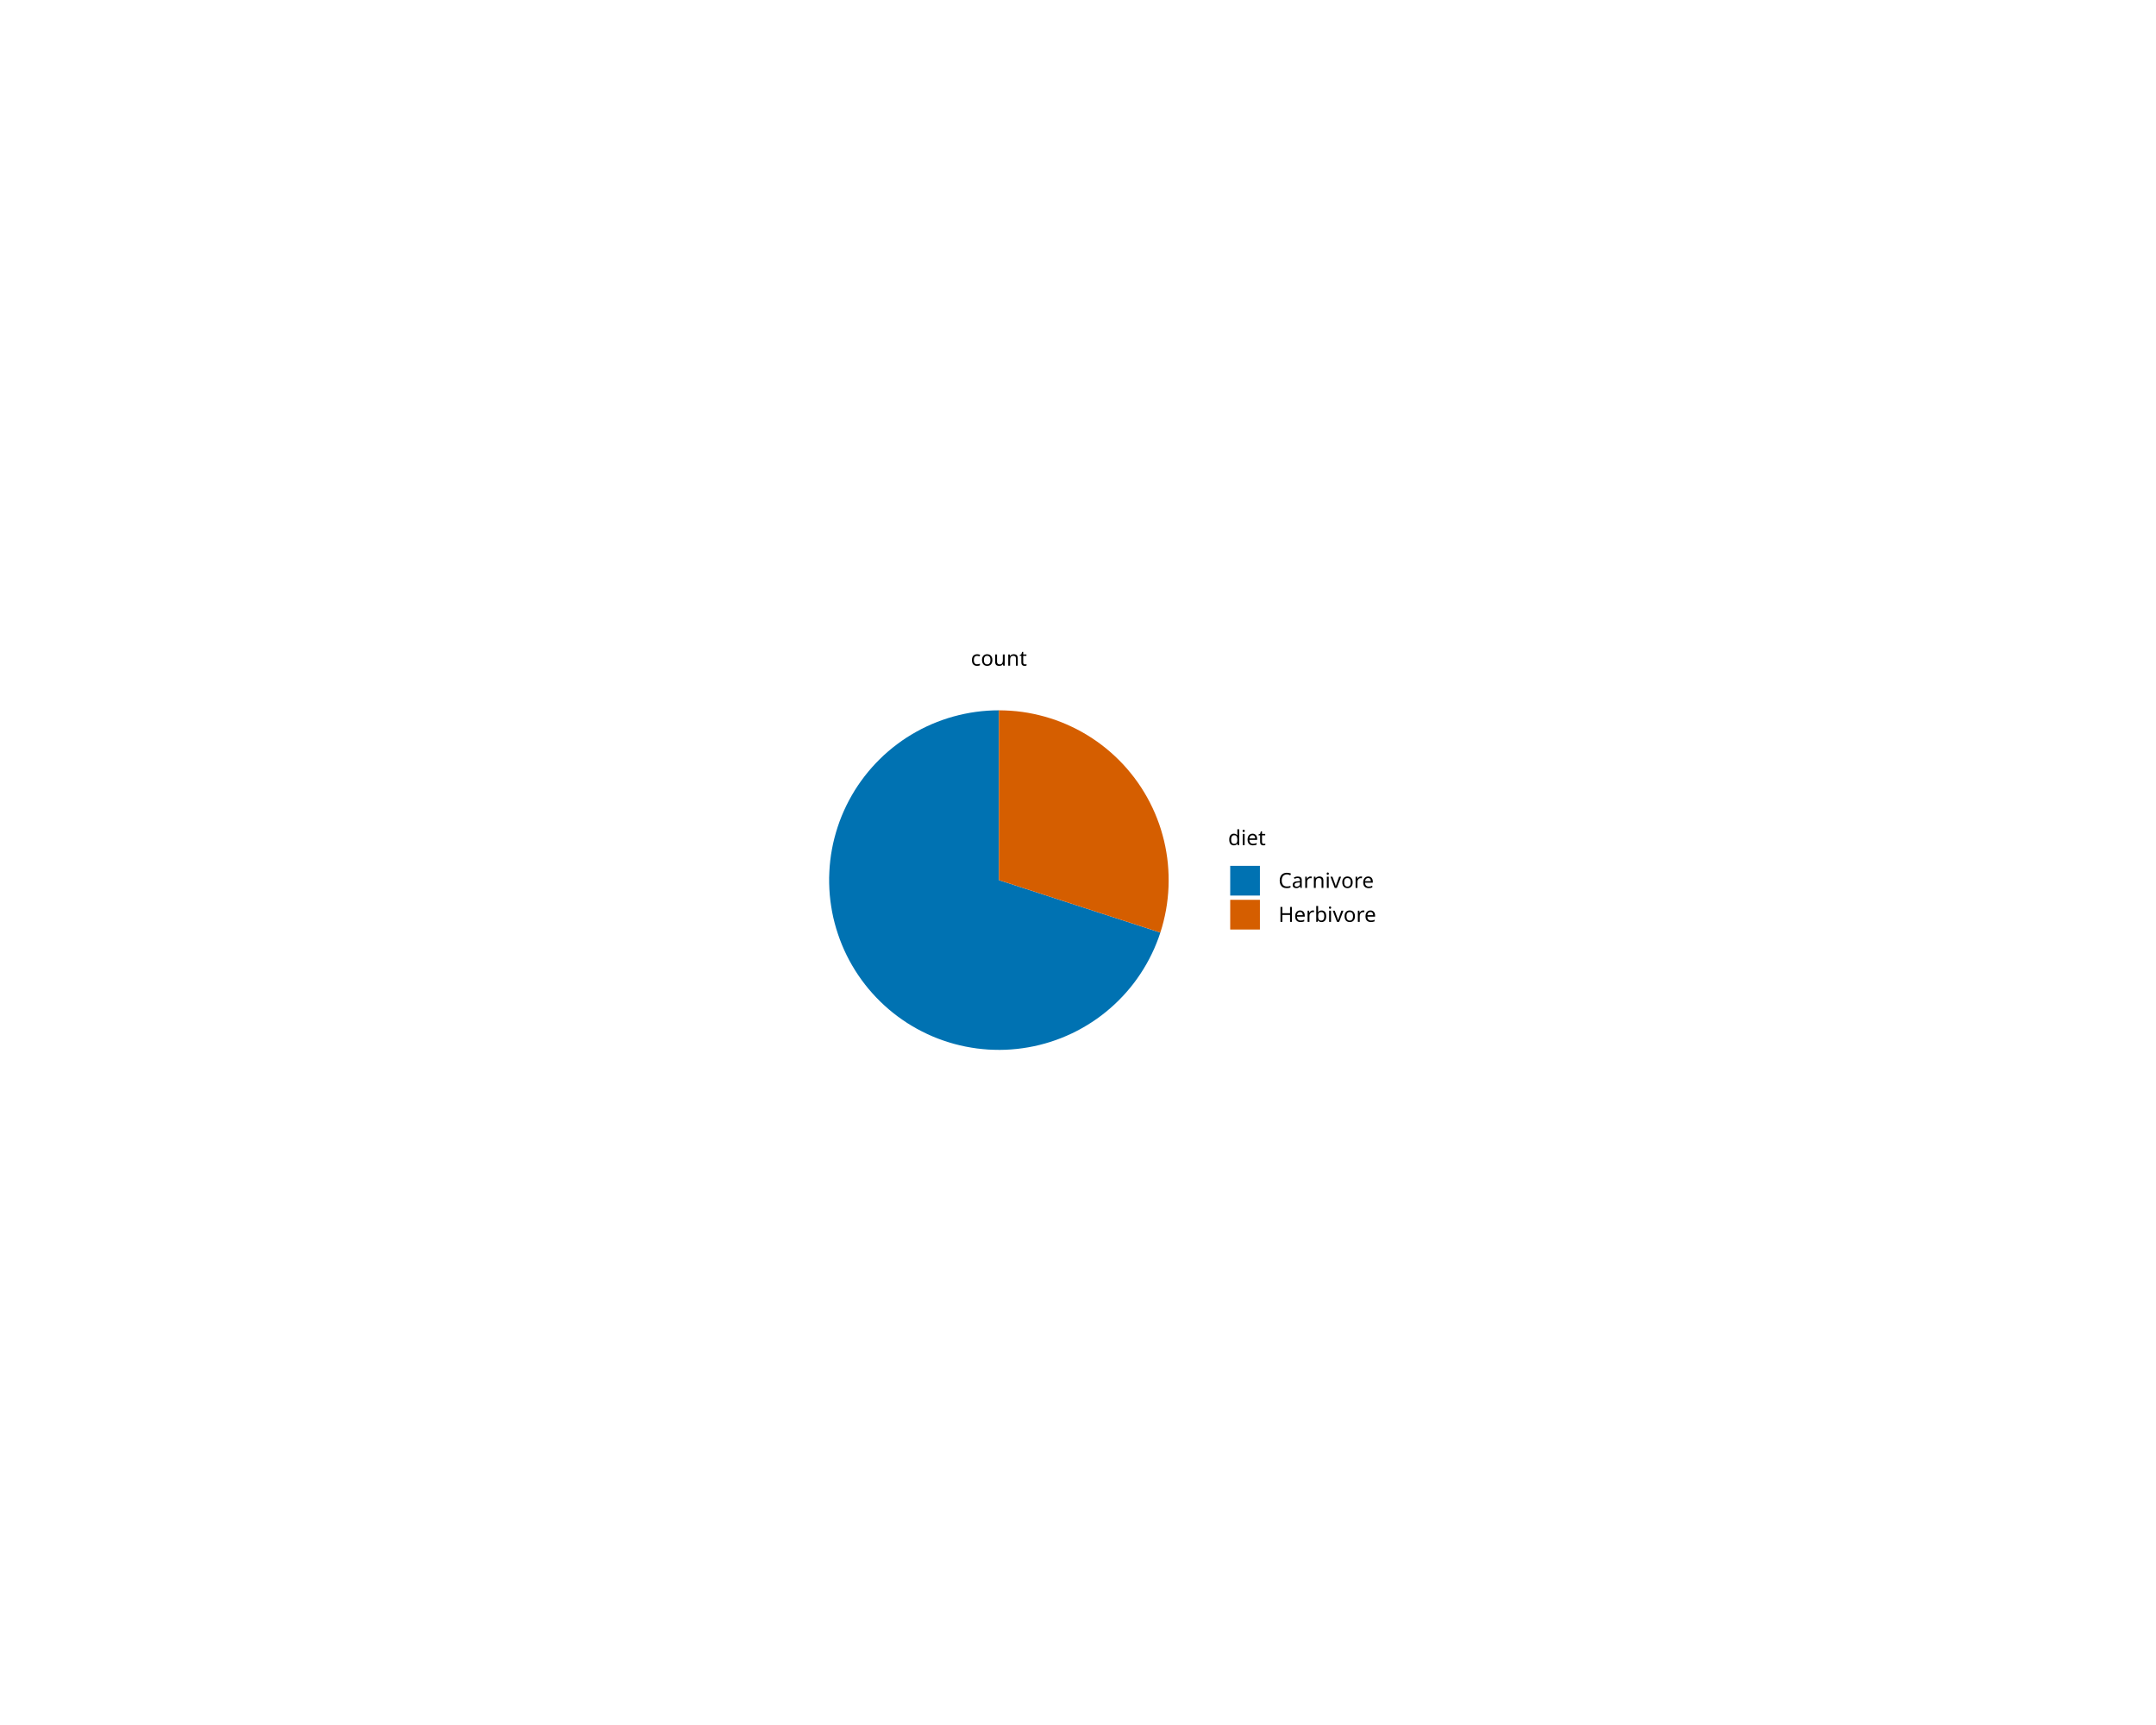
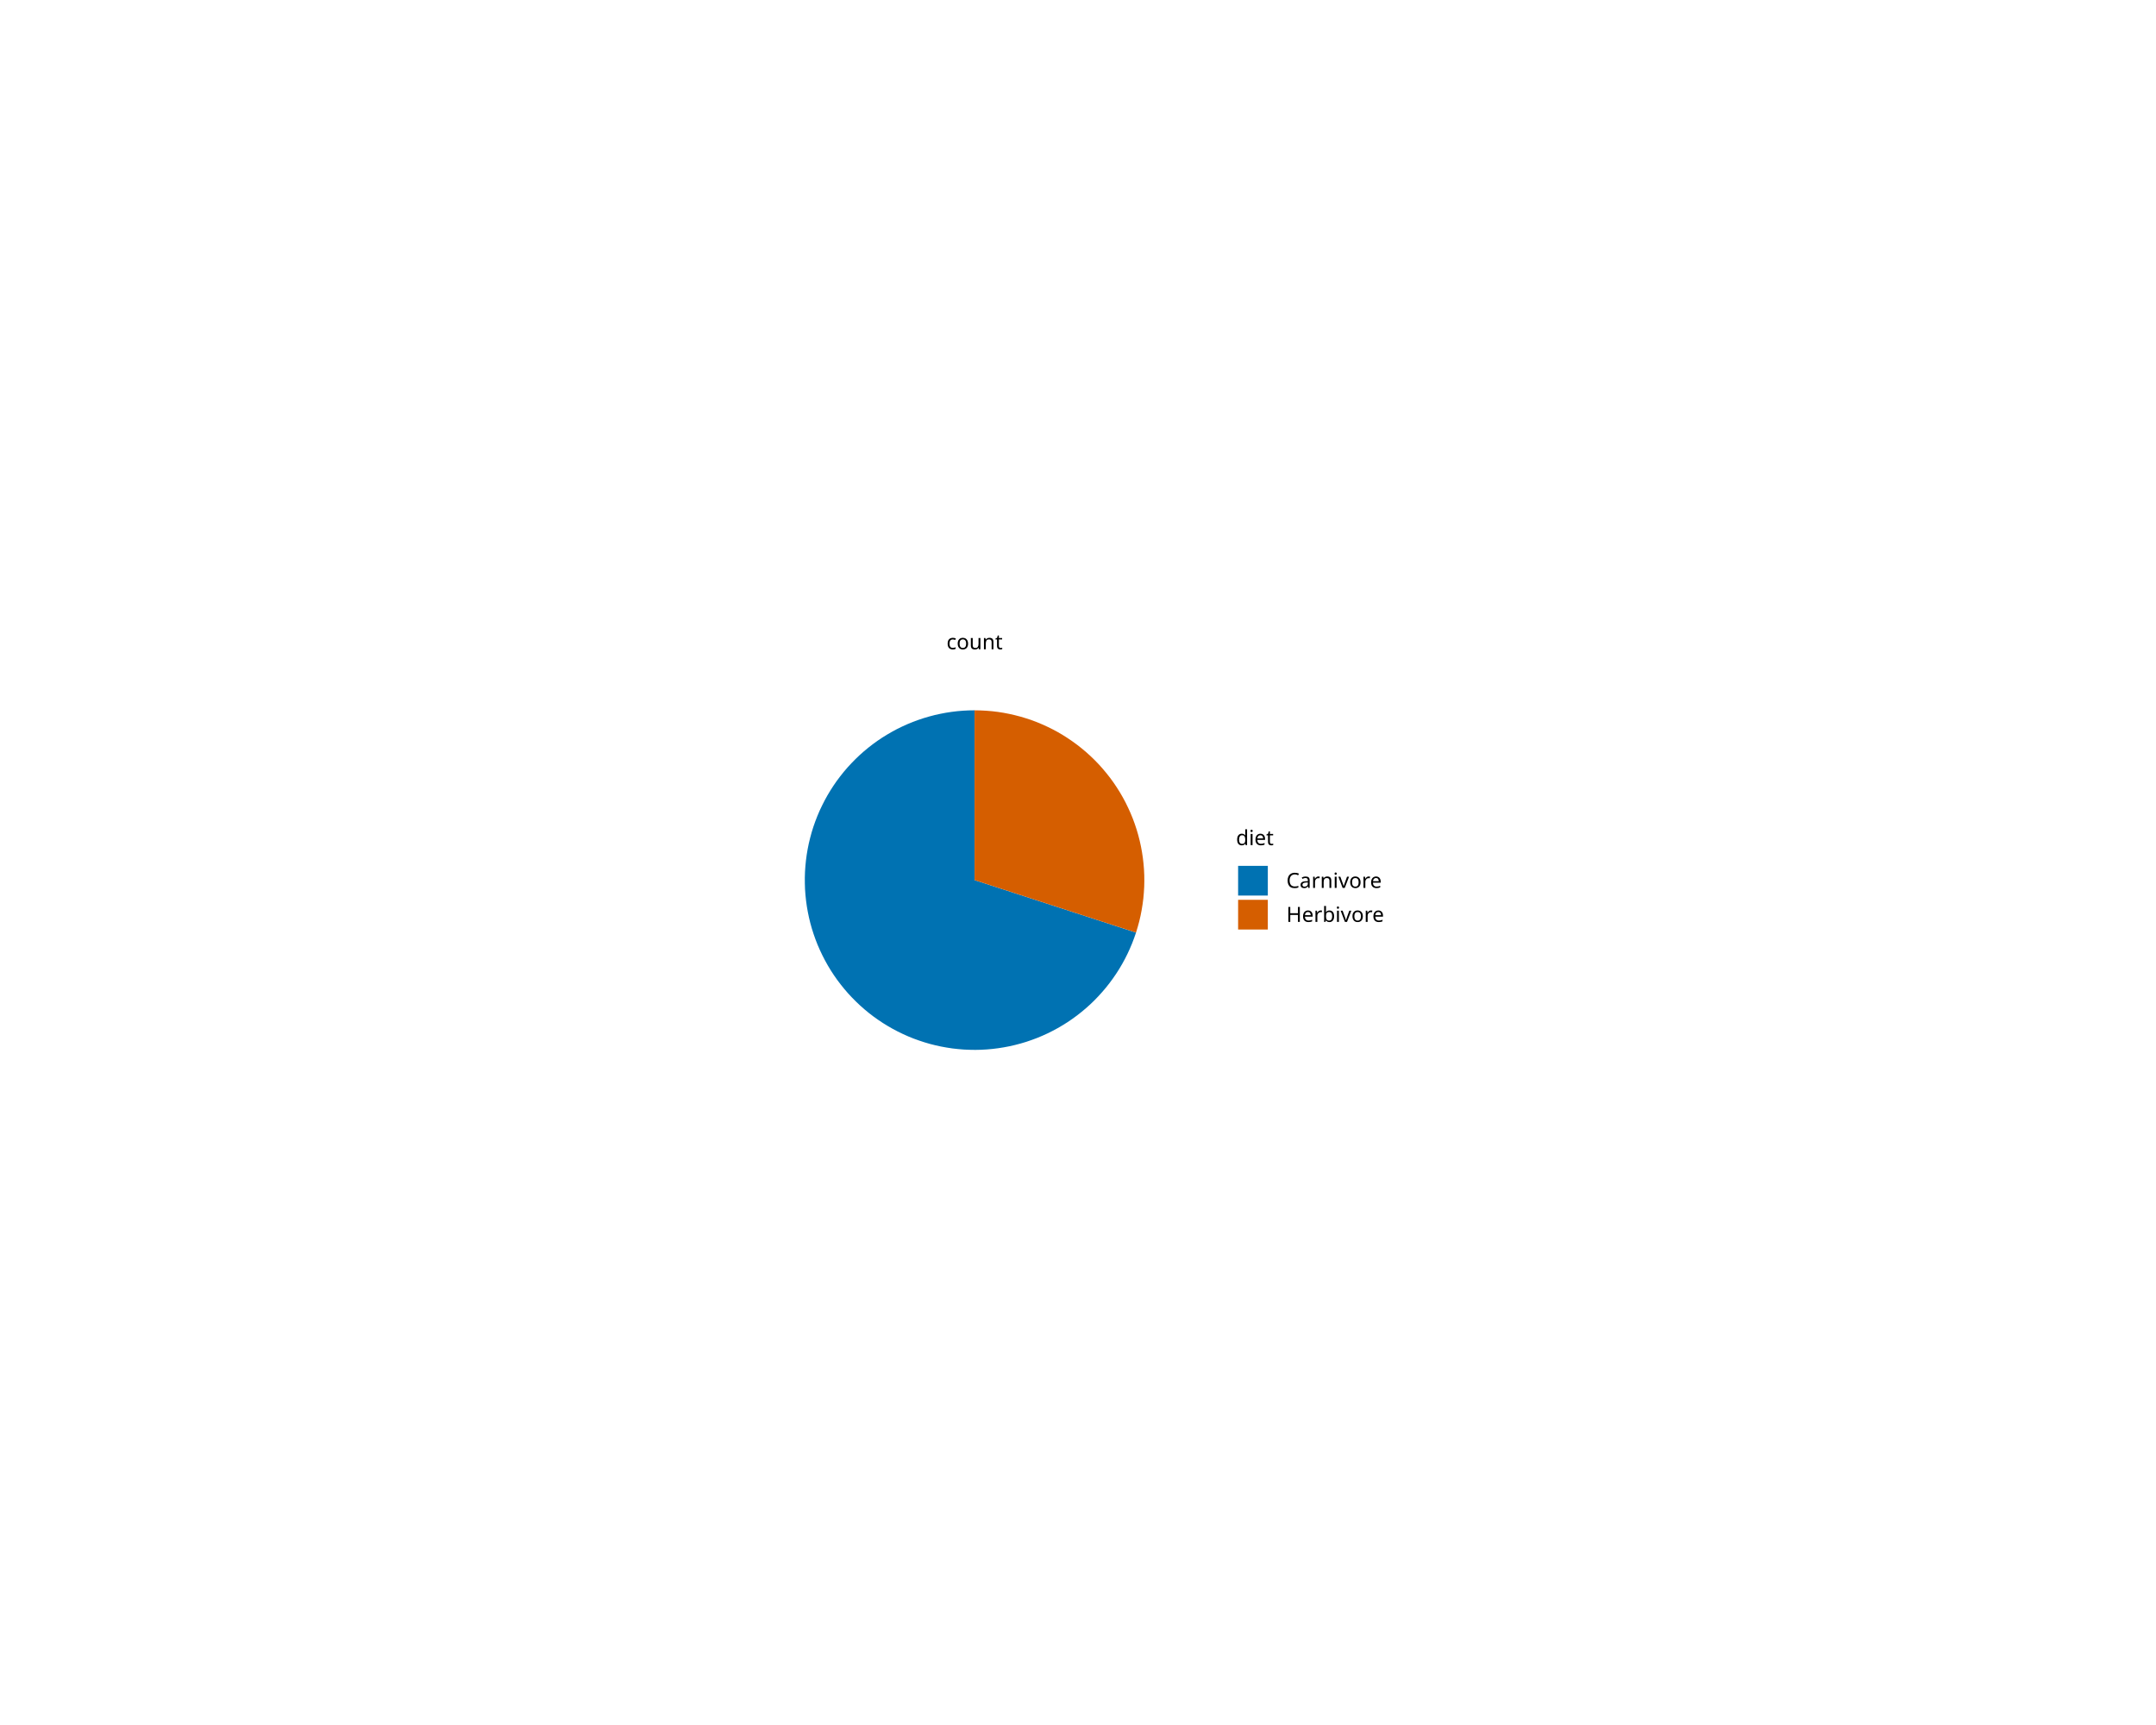
<svg xmlns="http://www.w3.org/2000/svg" class="svglite" data-engine-version="2.0" width="720.00pt" height="576.00pt" viewBox="0 0 720.00 576.00">
  <defs>
    <style type="text/css">
    .svglite line, .svglite polyline, .svglite polygon, .svglite path, .svglite rect, .svglite circle {
      fill: none;
      stroke: #000000;
      stroke-linecap: round;
      stroke-linejoin: round;
      stroke-miterlimit: 10.00;
    }
  </style>
  </defs>
  <rect width="100%" height="100%" style="stroke: none; fill: #FFFFFF;" />
  <defs>
    <clipPath id="cpMC4wMHw3MjAuMDB8MC4wMHw1NzYuMDA=">
      <rect x="0.00" y="0.00" width="720.00" height="576.00" />
    </clipPath>
  </defs>
  <g clip-path="url(#cpMC4wMHw3MjAuMDB8MC4wMHw1NzYuMDA=)">
</g>
  <defs>
-     <clipPath id="cpMjYyLjcyfDQ1Ny4yOHwyMTEuMjZ8MzY0Ljc0">
-       <rect x="262.72" y="211.26" width="194.57" height="153.48" />
+     <clipPath id="cpMjUzLjE3fDQ2Ni44M3wyMDkuODR8MzY2LjE2">
+       <rect x="253.17" y="209.84" width="213.65" height="156.32" />
    </clipPath>
  </defs>
-   <g clip-path="url(#cpMjYyLjcyfDQ1Ny4yOHwyMTEuMjZ8MzY0Ljc0)">
-     <rect x="262.72" y="211.26" width="194.57" height="153.48" style="stroke-width: 0.00; stroke: none;" />
+   <g clip-path="url(#cpMjUzLjE3fDQ2Ni44M3wyMDkuODR8MzY2LjE2)">
+     <rect x="253.17" y="209.84" width="213.65" height="156.32" style="stroke-width: 1.07; stroke: none;" />
  </g>
  <g clip-path="url(#cpMC4wMHw3MjAuMDB8MC4wMHw1NzYuMDA=)">
-     <polygon points="333.58,293.88 333.58,291.92 333.58,289.97 333.58,288.01 333.58,286.06 333.58,284.10 333.58,282.15 333.58,280.19 333.58,278.24 333.58,276.28 333.58,274.33 333.58,272.37 333.58,270.42 333.58,268.46 333.58,266.51 333.58,264.55 333.58,262.60 333.58,260.64 333.58,258.69 333.58,256.73 333.58,254.78 333.58,252.82 333.58,250.87 333.58,248.91 333.58,246.96 333.58,245.00 333.58,243.05 333.58,241.09 333.58,239.14 333.58,237.18 331.66,237.21 329.75,237.31 327.84,237.47 325.93,237.70 324.04,237.99 322.15,238.35 320.28,238.76 318.42,239.25 316.58,239.79 314.76,240.40 312.97,241.06 311.19,241.79 309.44,242.58 307.72,243.42 306.03,244.33 304.37,245.29 302.74,246.30 301.15,247.37 299.60,248.50 298.08,249.67 296.61,250.90 295.17,252.17 293.79,253.50 292.44,254.87 291.15,256.28 289.90,257.74 288.70,259.24 287.56,260.77 286.46,262.35 285.42,263.96 284.44,265.61 283.51,267.29 282.64,269.00 281.83,270.73 281.07,272.50 280.38,274.28 279.75,276.10 279.18,277.93 278.67,279.78 278.22,281.64 277.84,283.52 277.52,285.41 277.27,287.31 277.08,289.22 276.96,291.14 276.89,293.05 276.90,294.97 276.97,296.89 277.10,298.80 277.30,300.71 277.57,302.61 277.89,304.50 278.28,306.38 278.74,308.24 279.26,310.09 279.84,311.91 280.48,313.72 281.18,315.51 281.94,317.27 282.76,319.00 283.64,320.71 284.58,322.38 285.57,324.02 286.62,325.63 287.72,327.20 288.87,328.73 290.07,330.22 291.33,331.67 292.63,333.08 293.98,334.44 295.38,335.76 296.81,337.03 298.30,338.25 299.82,339.42 301.38,340.53 302.97,341.60 304.60,342.60 306.27,343.56 307.97,344.45 309.69,345.29 311.44,346.07 313.22,346.79 315.02,347.44 316.85,348.04 318.69,348.58 320.55,349.05 322.42,349.46 324.31,349.80 326.20,350.09 328.11,350.30 330.02,350.46 331.94,350.54 333.86,350.57 335.77,350.53 337.69,350.42 339.60,350.25 341.50,350.01 343.40,349.71 345.28,349.35 347.15,348.92 349.00,348.43 350.84,347.88 352.66,347.26 354.45,346.59 356.22,345.85 357.97,345.06 359.69,344.20 361.37,343.29 363.03,342.32 364.65,341.30 366.24,340.22 367.79,339.09 369.30,337.90 370.76,336.67 372.19,335.39 373.57,334.06 374.91,332.68 376.20,331.26 377.44,329.80 378.63,328.30 379.77,326.75 380.85,325.17 381.88,323.56 382.86,321.90 383.78,320.22 384.64,318.51 385.45,316.77 386.19,315.00 386.88,313.21 387.50,311.39 385.64,310.79 383.78,310.19 381.92,309.58 380.06,308.98 378.20,308.37 376.34,307.77 374.49,307.17 372.63,306.56 370.77,305.96 368.91,305.35 367.05,304.75 365.19,304.14 363.33,303.54 361.47,302.94 359.61,302.33 357.75,301.73 355.89,301.12 354.03,300.52 352.17,299.92 350.31,299.31 348.46,298.71 346.60,298.10 344.74,297.50 342.88,296.90 341.02,296.29 339.16,295.69 337.30,295.08 335.44,294.48 333.58,293.88 " style="stroke-width: 1.07; stroke: none; stroke-linecap: butt; stroke-linejoin: miter; fill: #0072B2;" />
-     <polygon points="333.58,293.88 335.44,294.48 337.30,295.08 339.16,295.69 341.02,296.29 342.88,296.90 344.74,297.50 346.60,298.10 348.46,298.71 350.31,299.31 352.17,299.92 354.03,300.52 355.89,301.12 357.75,301.73 359.61,302.33 361.47,302.94 363.33,303.54 365.19,304.14 367.05,304.75 368.91,305.35 370.77,305.96 372.63,306.56 374.49,307.17 376.34,307.77 378.20,308.37 380.06,308.98 381.92,309.58 383.78,310.19 385.64,310.79 387.50,311.39 388.07,309.54 388.57,307.66 389.01,305.77 389.39,303.86 389.70,301.94 389.94,300.02 390.12,298.08 390.23,296.14 390.27,294.20 390.25,292.26 390.16,290.32 390.01,288.38 389.79,286.45 389.50,284.53 389.15,282.62 388.73,280.72 388.24,278.84 387.70,276.97 387.09,275.13 386.41,273.31 385.68,271.51 384.88,269.74 384.02,267.99 383.11,266.28 382.13,264.60 381.10,262.95 380.01,261.34 378.87,259.77 377.67,258.24 376.43,256.75 375.13,255.30 373.78,253.90 372.39,252.55 370.95,251.24 369.47,249.99 367.94,248.78 366.38,247.63 364.78,246.54 363.13,245.49 361.46,244.51 359.75,243.58 358.01,242.72 356.25,241.91 354.45,241.16 352.63,240.48 350.79,239.86 348.93,239.30 347.05,238.81 345.16,238.38 343.25,238.01 341.33,237.71 339.40,237.48 337.46,237.32 335.52,237.22 333.58,237.18 333.58,239.14 333.58,241.09 333.58,243.05 333.58,245.00 333.58,246.96 333.58,248.91 333.58,250.87 333.58,252.82 333.58,254.78 333.58,256.73 333.58,258.69 333.58,260.64 333.58,262.60 333.58,264.55 333.58,266.51 333.58,268.46 333.58,270.42 333.58,272.37 333.58,274.33 333.58,276.28 333.58,278.24 333.58,280.19 333.58,282.15 333.58,284.10 333.58,286.06 333.58,288.01 333.58,289.97 333.58,291.92 333.58,293.88 " style="stroke-width: 1.07; stroke: none; stroke-linecap: butt; stroke-linejoin: miter; fill: #D55E00;" />
-     <text x="410.12" y="282.21" style="font-size: 7.00px; font-family: sans;" textLength="11.29px" lengthAdjust="spacingAndGlyphs">diet</text>
-     <rect x="410.83" y="289.12" width="9.92" height="9.92" style="stroke-width: 1.07; stroke: none; stroke-linecap: butt; stroke-linejoin: miter; fill: #0072B2;" />
-     <rect x="410.83" y="300.46" width="9.92" height="9.92" style="stroke-width: 1.07; stroke: none; stroke-linecap: butt; stroke-linejoin: miter; fill: #D55E00;" />
-     <text x="426.94" y="296.49" style="font-size: 7.00px; font-family: sans;" textLength="30.35px" lengthAdjust="spacingAndGlyphs">Carnivore</text>
-     <text x="426.94" y="307.83" style="font-size: 7.00px; font-family: sans;" textLength="30.35px" lengthAdjust="spacingAndGlyphs">Herbivore</text>
-     <text x="333.58" y="222.28" text-anchor="middle" style="font-size: 7.00px; font-family: sans;" textLength="17.13px" lengthAdjust="spacingAndGlyphs">count</text>
+     <polygon points="325.46,237.18 323.53,237.21 321.61,237.31 319.69,237.48 317.78,237.70 315.88,238.00 313.98,238.36 312.11,238.78 310.24,239.26 308.40,239.81 306.57,240.42 304.77,241.09 302.99,241.83 301.23,242.62 299.51,243.47 297.81,244.38 296.14,245.35 294.51,246.37 292.92,247.45 291.36,248.58 289.84,249.77 288.36,251.00 286.93,252.29 285.54,253.62 284.20,255.00 282.90,256.42 281.65,257.89 280.46,259.39 279.31,260.94 278.22,262.53 277.18,264.15 276.20,265.81 275.28,267.50 274.41,269.21 273.60,270.96 272.85,272.74 272.17,274.54 271.54,276.36 270.98,278.20 270.47,280.06 270.04,281.93 269.66,283.82 269.35,285.72 269.11,287.63 268.93,289.55 268.82,291.47 268.77,293.39 268.78,295.32 268.86,297.24 269.01,299.16 269.22,301.08 269.50,302.98 269.84,304.88 270.25,306.76 270.72,308.63 271.25,310.48 271.84,312.31 272.50,314.12 273.22,315.90 274.00,317.66 274.83,319.40 275.73,321.10 276.68,322.78 277.69,324.42 278.76,326.02 279.88,327.59 281.05,329.11 282.27,330.60 283.54,332.05 284.86,333.45 286.23,334.80 287.64,336.11 289.10,337.37 290.60,338.58 292.13,339.74 293.71,340.85 295.32,341.90 296.97,342.89 298.65,343.83 300.36,344.71 302.11,345.54 303.87,346.30 305.67,347.00 307.48,347.64 309.32,348.22 311.17,348.74 313.04,349.19 314.93,349.58 316.83,349.91 318.73,350.17 320.65,350.36 322.57,350.49 324.49,350.56 326.42,350.56 328.34,350.49 330.27,350.36 332.18,350.17 334.09,349.91 335.99,349.58 337.87,349.19 339.74,348.74 341.60,348.22 343.43,347.64 345.25,347.00 347.04,346.30 348.81,345.54 350.55,344.71 352.26,343.83 353.94,342.89 355.59,341.90 357.20,340.85 358.78,339.74 360.32,338.58 361.82,337.37 363.27,336.11 364.69,334.80 366.05,333.45 367.37,332.05 368.65,330.60 369.87,329.11 371.04,327.59 372.16,326.02 373.22,324.42 374.23,322.78 375.18,321.10 376.08,319.40 376.92,317.66 377.70,315.90 378.41,314.12 379.07,312.31 379.67,310.48 380.20,308.63 380.67,306.76 381.07,304.88 381.41,302.98 381.69,301.08 381.90,299.16 382.05,297.24 382.13,295.32 382.15,293.39 382.10,291.47 381.98,289.55 381.81,287.63 381.56,285.72 381.25,283.82 380.88,281.93 380.44,280.06 379.94,278.20 379.38,276.36 378.75,274.54 378.06,272.74 377.31,270.96 376.51,269.21 375.64,267.50 374.71,265.81 373.73,264.15 372.70,262.53 371.60,260.94 370.46,259.39 369.26,257.89 368.02,256.42 366.72,255.00 365.37,253.62 363.98,252.29 362.55,251.00 361.07,249.77 359.55,248.58 358.00,247.45 356.40,246.37 354.77,245.35 353.11,244.38 351.41,243.47 349.68,242.62 347.93,241.83 346.15,241.09 344.34,240.42 342.52,239.81 340.67,239.26 338.81,238.78 336.93,238.36 335.04,238.00 333.14,237.70 331.22,237.48 329.31,237.31 327.38,237.21 325.46,237.18 325.46,239.14 325.46,241.09 325.46,243.05 325.46,245.00 325.46,246.96 325.46,248.91 325.46,250.87 325.46,252.82 325.46,254.78 325.46,256.73 325.46,258.69 325.46,260.64 325.46,262.60 325.46,264.55 325.46,266.51 325.46,268.46 325.46,270.42 325.46,272.37 325.46,274.33 325.46,276.28 325.46,278.24 325.46,280.19 325.46,282.15 325.46,284.10 325.46,286.06 325.46,288.01 325.46,289.97 325.46,291.92 325.46,293.88 325.46,293.88 325.46,291.92 325.46,289.97 325.46,288.01 325.46,286.06 325.46,284.10 325.46,282.15 325.46,280.19 325.46,278.24 325.46,276.28 325.46,274.33 325.46,272.37 325.46,270.42 325.46,268.46 325.46,266.51 325.46,264.55 325.46,262.60 325.46,260.64 325.46,258.69 325.46,256.73 325.46,254.78 325.46,252.82 325.46,250.87 325.46,248.91 325.46,246.96 325.46,245.00 325.46,243.05 325.46,241.09 325.46,239.14 " style="stroke-width: 1.07; stroke: none; fill: none;" />
+     <polygon points="325.46,293.88 325.46,291.92 325.46,289.97 325.46,288.01 325.46,286.06 325.46,284.10 325.46,282.15 325.46,280.19 325.46,278.24 325.46,276.28 325.46,274.33 325.46,272.37 325.46,270.42 325.46,268.46 325.46,266.51 325.46,264.55 325.46,262.60 325.46,260.64 325.46,258.69 325.46,256.73 325.46,254.78 325.46,252.82 325.46,250.87 325.46,248.91 325.46,246.96 325.46,245.00 325.46,243.05 325.46,241.09 325.46,239.14 325.46,237.18 323.54,237.21 321.62,237.31 319.71,237.47 317.81,237.70 315.91,237.99 314.03,238.35 312.16,238.76 310.30,239.25 308.46,239.79 306.64,240.40 304.84,241.06 303.07,241.79 301.32,242.58 299.60,243.42 297.91,244.33 296.25,245.29 294.62,246.30 293.03,247.37 291.47,248.50 289.96,249.67 288.48,250.90 287.05,252.17 285.66,253.50 284.32,254.87 283.02,256.28 281.77,257.74 280.58,259.24 279.43,260.77 278.34,262.35 277.30,263.96 276.31,265.61 275.39,267.29 274.52,269.00 273.70,270.73 272.95,272.50 272.26,274.28 271.62,276.10 271.05,277.93 270.55,279.78 270.10,281.64 269.72,283.52 269.40,285.41 269.15,287.31 268.96,289.22 268.83,291.14 268.77,293.05 268.78,294.97 268.84,296.89 268.98,298.80 269.18,300.71 269.44,302.61 269.77,304.50 270.16,306.38 270.61,308.24 271.13,310.09 271.71,311.91 272.35,313.72 273.05,315.51 273.82,317.27 274.64,319.00 275.52,320.71 276.45,322.38 277.44,324.02 278.49,325.63 279.59,327.20 280.75,328.73 281.95,330.22 283.20,331.67 284.51,333.08 285.86,334.44 287.25,335.76 288.69,337.03 290.17,338.25 291.69,339.42 293.25,340.53 294.85,341.60 296.48,342.60 298.15,343.56 299.84,344.45 301.57,345.29 303.32,346.07 305.10,346.79 306.90,347.44 308.72,348.04 310.56,348.58 312.42,349.05 314.30,349.46 316.18,349.80 318.08,350.09 319.99,350.30 321.90,350.46 323.81,350.54 325.73,350.57 327.65,350.53 329.56,350.42 331.47,350.25 333.38,350.01 335.27,349.71 337.16,349.35 339.02,348.92 340.88,348.43 342.72,347.88 344.53,347.26 346.33,346.59 348.10,345.85 349.84,345.06 351.56,344.20 353.25,343.29 354.90,342.32 356.53,341.30 358.11,340.22 359.66,339.09 361.17,337.90 362.64,336.67 364.07,335.39 365.45,334.06 366.78,332.68 368.07,331.26 369.31,329.80 370.50,328.30 371.64,326.75 372.73,325.17 373.76,323.56 374.74,321.90 375.66,320.22 376.52,318.51 377.32,316.77 378.07,315.00 378.75,313.21 379.38,311.39 377.52,310.79 375.66,310.19 373.80,309.58 371.94,308.98 370.08,308.37 368.22,307.77 366.36,307.17 364.50,306.56 362.64,305.96 360.78,305.35 358.92,304.75 357.06,304.14 355.21,303.54 353.35,302.94 351.49,302.33 349.63,301.73 347.77,301.12 345.91,300.52 344.05,299.92 342.19,299.31 340.33,298.71 338.47,298.10 336.61,297.50 334.75,296.90 332.89,296.29 331.04,295.69 329.18,295.08 327.32,294.48 325.46,293.88 " style="stroke-width: 1.07; stroke: none; stroke-linecap: butt; stroke-linejoin: miter; fill: #0072B2;" />
+     <polygon points="325.46,293.88 327.32,294.48 329.18,295.08 331.04,295.69 332.89,296.29 334.75,296.90 336.61,297.50 338.47,298.10 340.33,298.71 342.19,299.31 344.05,299.92 345.91,300.52 347.77,301.12 349.63,301.73 351.49,302.33 353.35,302.94 355.21,303.54 357.06,304.14 358.92,304.75 360.78,305.35 362.64,305.96 364.50,306.56 366.36,307.17 368.22,307.77 370.08,308.37 371.94,308.98 373.80,309.58 375.66,310.19 377.52,310.79 379.38,311.39 379.94,309.54 380.45,307.66 380.89,305.77 381.26,303.86 381.57,301.94 381.82,300.02 381.99,298.08 382.11,296.14 382.15,294.20 382.13,292.26 382.04,290.32 381.88,288.38 381.66,286.45 381.37,284.53 381.02,282.62 380.60,280.72 380.12,278.84 379.57,276.97 378.96,275.13 378.29,273.31 377.55,271.51 376.75,269.74 375.90,267.99 374.98,266.28 374.01,264.60 372.97,262.95 371.89,261.34 370.75,259.77 369.55,258.24 368.30,256.75 367.01,255.30 365.66,253.90 364.27,252.55 362.83,251.24 361.34,249.99 359.82,248.78 358.25,247.63 356.65,246.54 355.01,245.49 353.34,244.51 351.63,243.58 349.89,242.72 348.12,241.91 346.33,241.16 344.51,240.48 342.67,239.86 340.81,239.30 338.93,238.81 337.03,238.38 335.12,238.01 333.21,237.71 331.28,237.48 329.34,237.32 327.40,237.22 325.46,237.18 325.46,239.14 325.46,241.09 325.46,243.05 325.46,245.00 325.46,246.96 325.46,248.91 325.46,250.87 325.46,252.82 325.46,254.78 325.46,256.73 325.46,258.69 325.46,260.64 325.46,262.60 325.46,264.55 325.46,266.51 325.46,268.46 325.46,270.42 325.46,272.37 325.46,274.33 325.46,276.28 325.46,278.24 325.46,280.19 325.46,282.15 325.46,284.10 325.46,286.06 325.46,288.01 325.46,289.97 325.46,291.92 325.46,293.88 " style="stroke-width: 1.07; stroke: none; stroke-linecap: butt; stroke-linejoin: miter; fill: #D55E00;" />
+     <rect x="407.28" y="271.18" width="58.13" height="45.39" style="stroke-width: 1.07; stroke: none;" />
+     <text x="412.76" y="282.21" style="font-size: 7.00px; font-family: sans;" textLength="11.29px" lengthAdjust="spacingAndGlyphs">diet</text>
+     <rect x="412.76" y="288.41" width="11.34" height="11.34" style="stroke-width: 1.07; stroke: none;" />
+     <rect x="413.47" y="289.12" width="9.92" height="9.92" style="stroke-width: 1.07; stroke: none; stroke-linecap: butt; stroke-linejoin: miter; fill: #0072B2;" />
+     <rect x="412.76" y="299.75" width="11.34" height="11.34" style="stroke-width: 1.07; stroke: none;" />
+     <rect x="413.47" y="300.46" width="9.92" height="9.92" style="stroke-width: 1.07; stroke: none; stroke-linecap: butt; stroke-linejoin: miter; fill: #D55E00;" />
+     <text x="429.58" y="296.49" style="font-size: 7.00px; font-family: sans;" textLength="30.35px" lengthAdjust="spacingAndGlyphs">Carnivore</text>
+     <text x="429.58" y="307.83" style="font-size: 7.00px; font-family: sans;" textLength="30.35px" lengthAdjust="spacingAndGlyphs">Herbivore</text>
+     <text x="325.46" y="216.80" text-anchor="middle" style="font-size: 7.00px; font-family: sans;" textLength="17.13px" lengthAdjust="spacingAndGlyphs">count</text>
  </g>
</svg>
